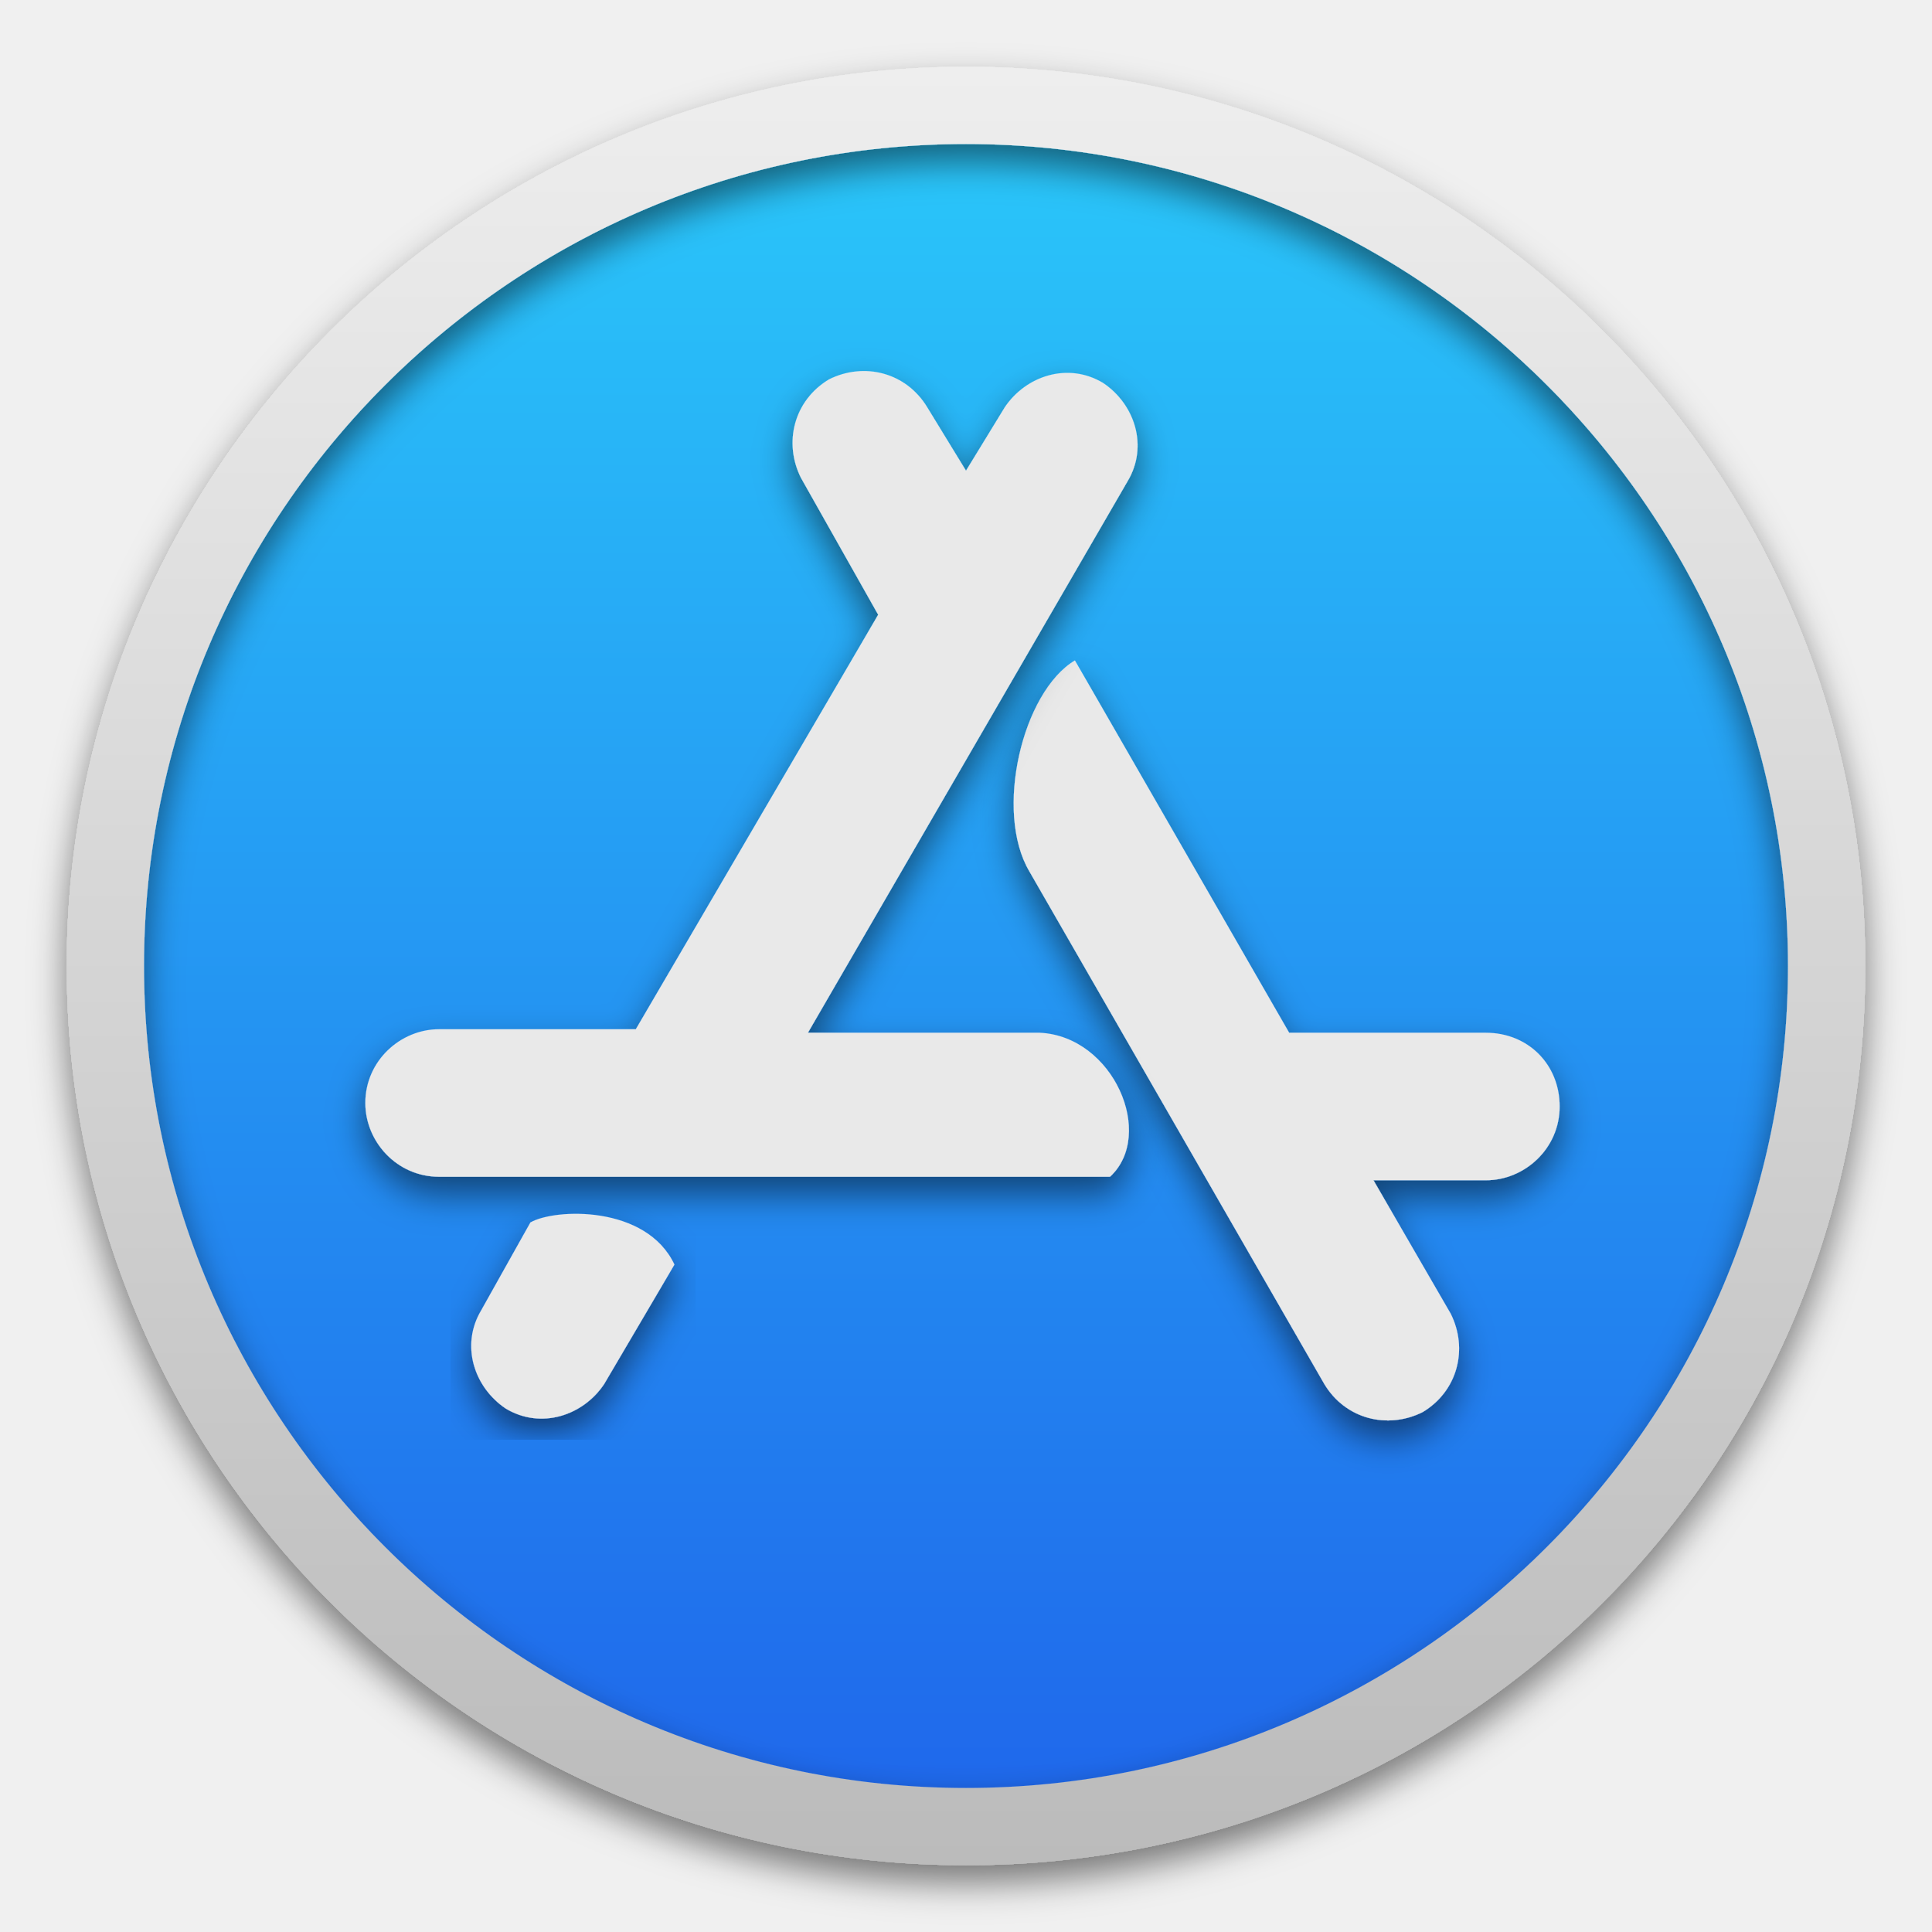
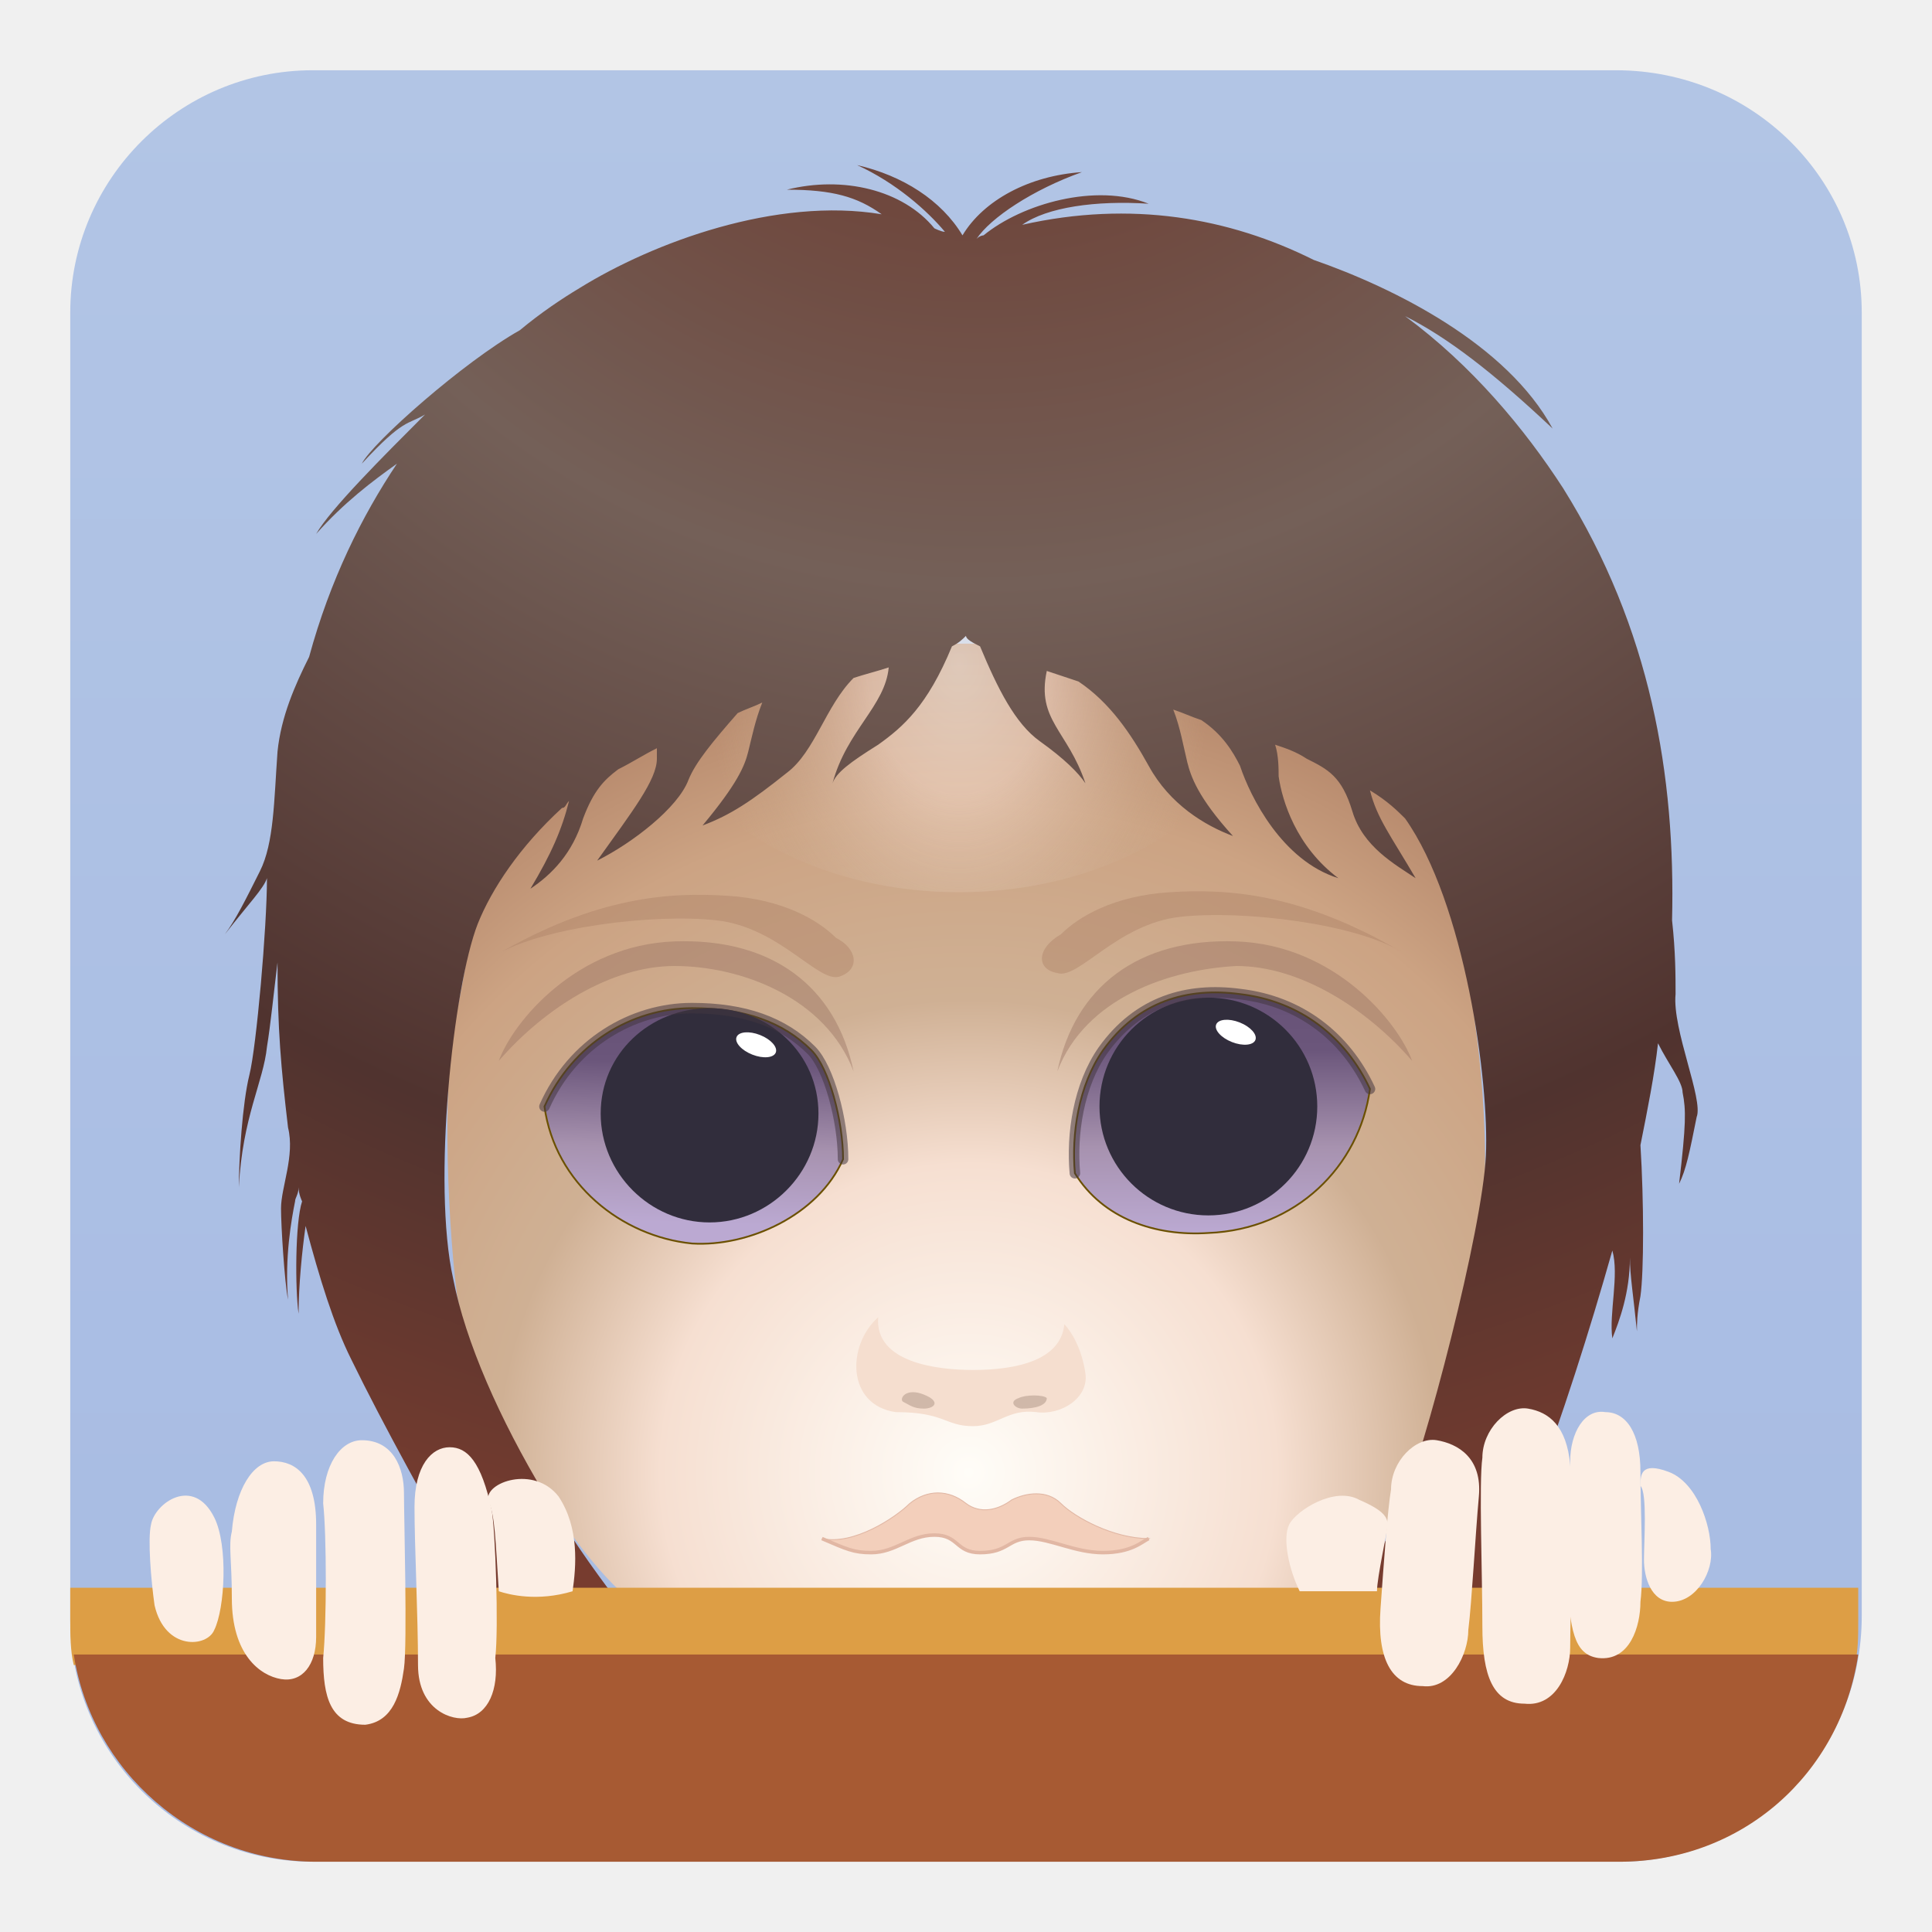
<svg xmlns="http://www.w3.org/2000/svg" viewBox="0 0 55 55">
  <style type="text/css">
		.st0{fill:url(#SVGID_1_);}
- 		.st1{fill:url(#SVGID_2_);filter:url(#defapp-filter-1);}
- 		.st2{fill:#E9E9E9;filter:url(#defapp-filter-1);}
+ 		.st1{fill:url(#SVGID_2_);}
+ 		.st2{fill:#F3CFBB;stroke:#E1B7A4;stroke-width:2.500000e-02;stroke-miterlimit:10;}
+ 		.st3{fill:none;stroke:#E1B7A4;stroke-width:0.1;stroke-miterlimit:10;}
+ 		.st4{fill:#F5DECF;}
+ 		.st5{fill:#D0B8A9;}
+ 		.st6{fill:url(#SVGID_3_);stroke:#6B5000;stroke-width:5.000000e-02;stroke-miterlimit:10;}
+ 		.st7{fill:url(#SVGID_4_);stroke:#6B5000;stroke-width:5.000000e-02;stroke-miterlimit:10;}
+ 		.st8{fill:#312D3C;}
+ 		.st9{fill:#FFFFFF;}
+ 		.st10{opacity:0.54;fill:none;stroke:#42353F;stroke-width:0.3;stroke-linecap:round;stroke-miterlimit:10;enable-background:new    ;}
+ 		.st11{opacity:0.44;fill:#AC8167;enable-background:new    ;}
+ 		.st12{opacity:0.44;fill:#987261;enable-background:new    ;}
+ 		.st13{opacity:0.55;fill:url(#SVGID_5_);enable-background:new    ;}
+ 		.st14{fill:url(#SVGID_6_);}
+ 		.st15{fill:#513732;}
+ 		.st16{fill:#DD9E45;}
+ 		.st17{fill:#A75A33;}
+ 		.st18{fill:#FCEEE4;}
	</style>
-   <linearGradient id="SVGID_1_" gradientUnits="userSpaceOnUse" x1="27.5" y1="2.999" x2="27.5" y2="52.001">
-     <stop offset="0" style="stop-color:#2AC8FA" />
-     <stop offset="1" style="stop-color:#1F66EB" />
+   <linearGradient id="SVGID_1_" gradientUnits="userSpaceOnUse" x1="27.5" y1="53.961" x2="27.5" y2="3.039" gradientTransform="matrix(1 0 0 -1 0 56)">
+     <stop offset="0" style="stop-color:#B2C5E5" />
+     <stop offset="1" style="stop-color:#A7BBE3" />
  </linearGradient>
-   <linearGradient id="SVGID_2_" gradientUnits="userSpaceOnUse" x1="27.5" y1="1.934" x2="27.5" y2="53.066">
-     <stop offset="0" style="stop-color:#eee" />
-     <stop offset="1" style="stop-color:#bbb" />
+   <radialGradient id="SVGID_2_" cx="27.578" cy="14.084" r="23.989" gradientTransform="matrix(1 0 0 -1 0 56)" gradientUnits="userSpaceOnUse">
+     <stop offset="0" style="stop-color:#FFFDF8" />
+     <stop offset="0.366" style="stop-color:#F6DFD1" />
+     <stop offset="0.561" style="stop-color:#CFB094" />
+     <stop offset="0.592" style="stop-color:#CFAF92" />
+     <stop offset="0.791" style="stop-color:#CCA383" />
+     <stop offset="1" style="stop-color:#B18266" />
+   </radialGradient>
+   <linearGradient id="SVGID_3_" gradientUnits="userSpaceOnUse" x1="19.889" y1="27.145" x2="19.719" y2="21.178" gradientTransform="matrix(1 0 0 -1 0 56)">
+     <stop offset="1.023941e-02" style="stop-color:#675277" />
+     <stop offset="0.238" style="stop-color:#6B567B" />
+     <stop offset="0.642" style="stop-color:#A792AF" />
+     <stop offset="1" style="stop-color:#BBA9D2" />
  </linearGradient>
-   <filter filterUnits="objectBoundingBox" id="defapp-filter-1">
-     <feOffset dx="0" dy=".5" in="SourceAlpha" result="defappShadowOffsetOuter1" />
-     <feGaussianBlur stdDeviation=".5" in="defappShadowOffsetOuter1" result="defappShadowBlurOuter1" />
-     <feColorMatrix values="0 0 0 0 0   0 0 0 0 0   0 0 0 0 0  0 0 0 0.5 0" type="matrix" in="defappShadowBlurOuter1" result="defappShadowMatrixOuter1" />
-     <feMerge>
-       <feMergeNode in="defappShadowMatrixOuter1" />
-       <feMergeNode in="SourceGraphic" />
-     </feMerge>
-   </filter>
-   <circle class="st0" cx="27.5" cy="27.5" r="24.5" />
-   <path class="st1" d="M27.5,1.9C13.4,1.9,1.9,13.4,1.9,27.5s11.4,25.6,25.6,25.6s25.6-11.4,25.6-25.6S41.6,1.9,27.5,1.9z M27.5,50.9 c-12.9,0-23.4-10.5-23.4-23.4S14.6,4.1,27.5,4.1s23.4,10.5,23.4,23.4S40.4,50.9,27.5,50.9z" />
-   <path class="st2" d="M42.3,29.4h-5.6l-6.1-10.6c-1.5,0.9-2.3,4.3-1.3,6l8.4,14.6c0.6,1,1.8,1.3,2.8,0.8c1-0.6,1.3-1.8,0.8-2.8 l-2.2-3.8h3.2c1.1,0,2.1-0.9,2.1-2.1C44.4,30.3,43.5,29.4,42.3,29.4z" />
-   <path class="st2" d="M29.6,29.4H23l9.1-15.7c0.6-1,0.2-2.2-0.7-2.8c-1-0.6-2.2-0.2-2.8,0.7l-1.1,1.8l-1.1-1.8 c-0.6-1-1.8-1.3-2.8-0.8c-1,0.6-1.3,1.8-0.8,2.8l2.2,3.9l-6.9,11.8h-5.6c-1.1,0-2.1,0.9-2.1,2.1c0,1.1,0.9,2.1,2.1,2.1h19.1 C32.9,32.3,31.7,29.5,29.6,29.4z" />
-   <path class="st2" d="M15.1,34.8l-1.4,2.5c-0.6,1-0.2,2.2,0.7,2.8c1,0.6,2.2,0.2,2.8-0.7l2-3.4C18.4,34.3,15.8,34.4,15.1,34.8z" />
+   <linearGradient id="SVGID_4_" gradientUnits="userSpaceOnUse" x1="34.825" y1="27.742" x2="34.825" y2="20.886" gradientTransform="matrix(1 0 0 -1 0 56)">
+     <stop offset="1.023941e-02" style="stop-color:#675277" />
+     <stop offset="0.238" style="stop-color:#6B567B" />
+     <stop offset="0.642" style="stop-color:#A792AF" />
+     <stop offset="1" style="stop-color:#BBA9D2" />
+   </linearGradient>
+   <radialGradient id="SVGID_5_" cx="27.304" cy="-29.083" r="7.15" gradientTransform="matrix(1 0 0 -1.4128 0 -22.1941)" gradientUnits="userSpaceOnUse">
+     <stop offset="0" style="stop-color:#FFFDF8" />
+     <stop offset="0.366" style="stop-color:#F6DFD1" />
+     <stop offset="0.84" style="stop-color:#CFB094;stop-opacity:0.38" />
+     <stop offset="1" style="stop-color:#CFB094;stop-opacity:0" />
+   </radialGradient>
+   <radialGradient id="SVGID_6_" cx="27.883" cy="61.963" r="58.569" gradientTransform="matrix(1 0 0 -1 0 56)" gradientUnits="userSpaceOnUse">
+     <stop offset="0" style="stop-color:#573432" />
+     <stop offset="0.208" style="stop-color:#6F483E" />
+     <stop offset="0.386" style="stop-color:#746058" />
+     <stop offset="0.69" style="stop-color:#50332F" />
+     <stop offset="0.885" style="stop-color:#773C2F" />
+     <stop offset="1" style="stop-color:#763C31" />
+   </radialGradient>
+   <path class="st0" d="M46.1,53H8.9C5.1,53,2,49.9,2,46.1V8.9C2,5.1,5.1,2,8.9,2h37.1C49.9,2,53,5.1,53,8.9V46 C53,49.9,49.9,53,46.1,53z" />
+   <g id="Face">
+     <path class="st1" d="M18,45.6c-2-1.6-4.6-6.3-5-8.8c-0.3-2.5-0.4-6.4,0-8s1.2-9.6,5-10.1s18.1-0.6,20.1,0.3 c1.9,0.9,3.7,8.1,3.9,10.2c0.3,2.1,0.6,6.3-0.5,9.9c-1.1,3.6-2.7,5.8-4.3,7.3c-1.1,0.9-5.2,3.4-9.1,3.4 C23.7,49.6,19.5,46.9,18,45.6z" />
+     <g id="Mouth">
+       <path class="st2" d="M23.4,43.8c0.7,0.3,0.9,0.4,1.4,0.4c0.7,0,1.1-0.5,1.8-0.5s0.6,0.5,1.3,0.5c0.8,0,0.8-0.4,1.4-0.4 c0.6,0,1.3,0.4,2.1,0.4c0.8,0,1.1-0.3,1.3-0.4c-1,0-2.1-0.6-2.5-1c-0.4-0.4-1-0.3-1.4-0.1c-0.4,0.3-0.9,0.4-1.3,0.1 c-0.5-0.4-1.1-0.4-1.6,0C25.5,43.2,24.3,44,23.4,43.8z" />
+       <path class="st3" d="M23.4,43.8c0.7,0.3,0.9,0.4,1.4,0.4c0.7,0,1.1-0.5,1.8-0.5s0.6,0.5,1.3,0.5c0.8,0,0.8-0.4,1.4-0.4 c0.6,0,1.3,0.4,2.1,0.4c0.8,0,1.1-0.3,1.3-0.4" />
+     </g>
+     <g id="Nose">
+       <path class="st4" d="M25,37.5c-0.9,0.8-0.9,2.5,0.5,2.7c1.4,0,1.4,0.4,2.2,0.4c0.7,0,1-0.5,1.8-0.4c0.7,0.1,1.5-0.4,1.4-1.1 c-0.1-0.7-0.4-1.2-0.6-1.4c-0.1,1-1.3,1.3-2.6,1.3C26.7,39,24.9,38.8,25,37.5z" />
+       <path class="st5" d="M26.3,40.1c0.3,0,0.5-0.2,0-0.4c-0.5-0.2-0.7,0.1-0.6,0.2C25.9,40,26,40.1,26.3,40.1z" />
+       <path class="st5" d="M29.1,40.1c-0.2,0-0.4-0.2-0.1-0.3c0.2-0.1,0.7-0.1,0.8,0C29.8,40,29.5,40.1,29.1,40.1z" />
+     </g>
+     <g id="Eyes">
+       <path class="st6" d="M15.5,31.5c0.8-1.8,2.5-2.8,4.2-2.8c1.5,0,2.6,0.4,3.4,1.2c0.5,0.5,0.9,2,0.9,3.1c-0.7,1.6-2.7,2.5-4.3,2.4 C17.7,35.2,15.8,33.7,15.5,31.5z" />
+       <path class="st7" d="M39,31c-0.7-1.5-2-2.5-3.7-2.7c-1.5-0.2-2.9,0.2-3.9,1.6c-0.7,1-0.9,2.4-0.8,3.5c0.8,1.3,2.3,1.8,3.8,1.7 C36.9,35,38.7,33.2,39,31z" />
+       <path class="st8" d="M23.3,31.7c0,1.7-1.4,3.1-3.1,3.1c-1.7,0-3.1-1.4-3.1-3.1c0-1.7,1.4-3,3.1-3C21.9,28.7,23.3,30,23.3,31.7z" />
+       <circle class="st8" cx="34.4" cy="31.5" r="3.1" />
+       <ellipse transform="matrix(0.3669 -0.9303 0.9303 0.3669 -13.9919 38.8477)" class="st9" cx="21.5" cy="29.7" rx="0.3" ry="0.6" />
+       <ellipse transform="matrix(0.3669 -0.9303 0.9303 0.3669 -5.0855 51.3453)" class="st9" cx="35.2" cy="29.4" rx="0.3" ry="0.6" />
+     </g>
+     <path class="st10" d="M15.5,31.5c0.8-1.8,2.5-2.8,4.2-2.8c1.5,0,2.6,0.4,3.4,1.2c0.5,0.5,0.9,2,0.9,3.1" />
+     <path class="st10" d="M39,31c-0.7-1.5-2-2.5-3.7-2.7c-1.5-0.2-2.9,0.2-3.9,1.6c-0.7,1-0.9,2.4-0.8,3.5" />
+     <path class="st11" d="M30.1,27.7c0.6,0.2,1.7-1.4,3.5-1.6c1.8-0.2,5,0.2,6.3,1c-2.9-1.7-5-1.8-6.6-1.7c-1.6,0.1-2.6,0.7-3.1,1.2 C29.5,27,29.5,27.6,30.1,27.7z" />
+     <path class="st11" d="M23.9,27.8c-0.6,0.2-1.7-1.4-3.5-1.6c-1.8-0.2-5,0.2-6.3,1c2.9-1.7,5-1.8,6.6-1.7c1.6,0.1,2.6,0.7,3.1,1.2 C24.4,27,24.5,27.6,23.9,27.8z" />
+     <path class="st12" d="M24.3,30.5c-0.5-2.4-2.3-3.8-5.1-3.7s-4.6,2.3-5,3.4c1.3-1.5,3.2-2.7,5-2.7C21.1,27.5,23.5,28.4,24.3,30.5z" />
+     <path class="st12" d="M30.1,30.5c0.5-2.4,2.3-3.8,5.1-3.7c2.8,0.1,4.6,2.3,5,3.4c-1.3-1.5-3.2-2.7-5-2.7 C33.3,27.6,30.9,28.4,30.1,30.5z" />
+   </g>
+   <ellipse class="st13" cx="27.3" cy="18.9" rx="8.9" ry="6.5" />
+   <g>
+     <path class="st14" d="M47.7,28.3c0-0.5,0-1.2-0.1-2.1c0.1-4.1-0.6-8.3-3.1-12.3c-1.1-1.7-2.6-3.5-4.5-4.9c1.2,0.6,2.5,1.6,4.2,3.2 c-1.3-2.4-4.5-4-6.8-4.8c-2.4-1.2-5.2-1.7-8.3-1c0.7-0.5,2.1-0.7,3.6-0.6c-1.5-0.6-3.6,0-4.7,0.9c0,0-0.1,0-0.2,0.1 c0.4-0.6,1.6-1.4,3-1.9C29.3,5,28,5.7,27.4,6.7c-0.6-1-1.7-1.7-3-2c1.1,0.5,2,1.3,2.5,1.9c-0.1,0-0.3-0.1-0.3-0.1 c-0.9-1.1-2.6-1.5-4.2-1.1c1.3,0,2,0.2,2.7,0.7c-3-0.5-6.5,0.8-8.6,2.1c-0.5,0.3-1.1,0.7-1.7,1.2l0,0c-1.6,0.9-4.2,3.2-4.5,3.8 c1.2-1.3,1.3-1.1,1.8-1.4C10.9,13,9.4,14.5,9,15.2c0.8-0.9,1.6-1.5,2.3-2c-1,1.5-1.9,3.3-2.5,5.5c-0.4,0.8-0.8,1.7-0.9,2.7 c-0.1,1.4-0.1,2.6-0.5,3.4c-0.4,0.8-0.7,1.4-1,1.8c0.7-0.9,1.1-1.3,1.2-1.6c0,1.4-0.3,4.8-0.5,5.6c-0.2,0.8-0.3,2.4-0.3,3.2 c0.1-2,0.7-3,0.8-4c0.1-0.6,0.2-1.6,0.3-2.4c0,1.9,0.1,3,0.3,4.7C8.4,32.9,8,33.8,8,34.4c0,0.5,0.1,2.1,0.2,2.6 c-0.1-1.2,0.1-2.3,0.2-2.8c0-0.1,0.1-0.2,0.1-0.4c0,0.2,0.1,0.4,0.1,0.4c-0.2,0.6-0.2,2.5-0.1,3.2c0-0.8,0.1-1.8,0.2-2.5 c0.4,1.5,0.8,2.8,1.3,3.8c1.8,3.7,5.6,10.1,5.6,10.1s3.3-0.6,4.3-0.6c-3.1-3-6.3-8.2-7-11.8c-0.6-2.7,0-8.3,0.7-10.1 c0.4-1,1.2-2.2,2.4-3.3c0.1,0,0.1-0.1,0.2-0.2c-0.2,0.8-0.5,1.5-1.1,2.5c0.6-0.4,1.2-1,1.5-2c0.3-0.8,0.6-1.1,1-1.4 c0.4-0.2,0.7-0.4,1.1-0.6c0,0.1,0,0.2,0,0.3c0,0.6-0.7,1.5-1.7,2.9c1-0.5,2.3-1.5,2.6-2.3c0.2-0.5,0.7-1.1,1.4-1.9 c0.2-0.1,0.5-0.2,0.7-0.3c-0.2,0.5-0.3,1-0.4,1.4c-0.1,0.4-0.3,0.9-1.3,2.1c0.8-0.3,1.4-0.7,2.4-1.5c0.8-0.6,1.1-1.9,1.9-2.7 c0.3-0.1,0.7-0.2,1-0.3c-0.1,1.1-1.2,1.8-1.6,3.3c0.1-0.3,0.5-0.6,1.3-1.1c0.7-0.5,1.4-1.1,2.1-2.8c0.2-0.1,0.3-0.2,0.4-0.3 c0,0.1,0.2,0.2,0.4,0.3c0.5,1.2,1,2.2,1.7,2.7c0.7,0.5,1.1,0.9,1.3,1.2c-0.5-1.5-1.4-1.8-1.1-3.2c0.3,0.1,0.6,0.2,0.9,0.3 c0.9,0.6,1.5,1.5,2,2.4c0.6,1.1,1.6,1.7,2.4,2c-1-1.1-1.2-1.7-1.3-2.1c-0.1-0.4-0.2-1-0.4-1.5c0.3,0.1,0.5,0.2,0.8,0.3 c0.6,0.4,0.9,0.9,1.1,1.3c0.3,0.9,1.2,2.7,2.8,3.2c-1.2-0.9-1.6-2.2-1.7-2.9c0-0.2,0-0.6-0.1-0.9c0.3,0.1,0.6,0.2,0.9,0.4 c0.6,0.3,1,0.5,1.3,1.5c0.3,1,1.2,1.5,1.8,1.9c-0.7-1.2-1.1-1.7-1.3-2.5c0.5,0.3,0.8,0.6,1,0.8c1.7,2.4,2.4,7.5,2.3,9.6 c-0.1,2.1-1.7,8.3-2.5,10.2c-0.8,1.9-2.5,4.2-3.2,5.2c1.2,0,4.3,0.3,4.3,0.3c1.9-3.3,3.7-8.4,5-13c0.2,0.7-0.1,1.8,0,2.5 c0.2-0.5,0.5-1.3,0.5-2.3c0,0.5,0.1,1.1,0.2,2.1c0-0.2,0-0.5,0.1-1c0.1-0.7,0.1-2.7,0-4.3c0.2-1,0.4-2,0.5-2.9 c0.3,0.6,0.7,1.1,0.7,1.4c0.1,0.5,0.1,0.9-0.1,2.6c0.2-0.4,0.3-0.9,0.5-1.9C48.5,31.3,47.6,29.3,47.7,28.3z M46.4,35.3 c0,0,0,0.1,0,0.1c0,0,0,0,0,0C46.4,35.4,46.4,35.3,46.4,35.3z" />
+     <path class="st15" d="M23.9,22.5C23.8,22.5,23.8,22.5,23.9,22.5C23.8,22.5,23.8,22.5,23.9,22.5z" />
+     <path class="st15" d="M31,22.5C31,22.5,31.1,22.5,31,22.5C31.1,22.5,31,22.5,31,22.5z" />
+   </g>
+   <g id="Bar">
+     <path class="st16" d="M2,45.2v0.9c0,0.4,0,0.9,0.1,1.3h50.7c0.1-0.4,0.1-0.8,0.1-1.3v-0.9H2z" />
+     <path class="st17" d="M2.1,47.1C2.6,50.4,5.5,53,9,53h37.1c3.5,0,6.3-2.5,6.8-5.9H2.1z" />
+   </g>
+   <g id="Fingers">
+     <path class="st18" d="M14,43c-0.3-1.4-0.7-1.8-1.2-1.8c-0.5,0-1,0.5-1,1.7c0,1.1,0.1,3.1,0.1,4.5c0,1.3,1,1.6,1.4,1.5 c0.6-0.1,0.9-0.8,0.8-1.7C14.2,46.3,14.1,43.6,14,43z" />
+     <path class="st18" d="M9.2,42.8C9.2,41.7,9.7,41,10.3,41c0.9,0,1.2,0.8,1.2,1.5c0,0.7,0.1,4.3,0,5c-0.1,0.7-0.3,1.5-1.1,1.6 c-1,0-1.2-0.8-1.2-1.9C9.3,46.2,9.3,43.7,9.2,42.8z" />
+     <path class="st18" d="M6.6,43.6c0.1-1.2,0.6-2,1.2-2C8.4,41.6,9,42,9,43.4c0,1.3,0,2.4,0,3.2c0,0.8-0.4,1.3-1,1.2s-1.4-0.7-1.4-2.3 C6.6,44.4,6.5,44,6.6,43.6z" />
+     <path class="st18" d="M4.4,45.7c-0.1-0.7-0.2-1.9-0.1-2.3c0.1-0.6,1.2-1.4,1.8-0.2c0.4,0.8,0.3,2.6,0,3.2C5.9,46.9,4.7,47,4.4,45.7 z" />
+     <path class="st18" d="M37,45.3c-0.3-0.6-0.5-1.5-0.3-1.9s1.3-1.1,2-0.7c0.7,0.3,0.8,0.5,0.8,0.7c0,0.2-0.3,1.5-0.3,1.9 C38.7,45.3,37,45.3,37,45.3z" />
+     <path class="st18" d="M39.6,42.4c0-0.8,0.7-1.5,1.3-1.4s1.3,0.5,1.2,1.6c-0.1,1.1-0.2,3-0.3,3.8c0,0.7-0.5,1.7-1.3,1.6 c-0.9,0-1.3-0.8-1.2-2.2C39.4,44.4,39.5,43,39.6,42.4z" />
+     <path class="st18" d="M42.2,41.5c0-0.8,0.7-1.5,1.3-1.4s1.1,0.5,1.2,1.6c0.1,1.1,0,4.4,0,5.2c0,0.7-0.4,1.7-1.3,1.6 c-0.9,0-1.2-0.8-1.2-2.2C42.2,44.8,42.1,42.2,42.2,41.5z" />
+     <path class="st18" d="M44.7,41.6c0-0.8,0.4-1.5,1-1.4c0.6,0,1,0.6,1,1.7c0,1.2,0.1,2.9,0,3.7c0,0.7-0.3,1.7-1.2,1.6 c-0.7-0.1-0.8-0.8-0.9-2.3C44.7,43.4,44.7,42.2,44.7,41.6z" />
+     <path class="st18" d="M46.8,44.4c0,0.5,0.2,1.2,0.8,1.2c0.7,0,1.2-0.9,1.1-1.5c0-0.7-0.4-1.9-1.2-2.2c-0.8-0.3-0.8,0.1-0.8,0.4 C46.9,42.5,46.8,43.9,46.8,44.4z" />
+     <path class="st18" d="M13.9,42.7c-0.1-0.5,1.3-1,2-0.1c0.6,0.9,0.5,2,0.4,2.7c-1,0.3-1.8,0.1-2.1,0C14.1,43.8,14.1,43.2,13.9,42.7z " />
+   </g>
</svg>
